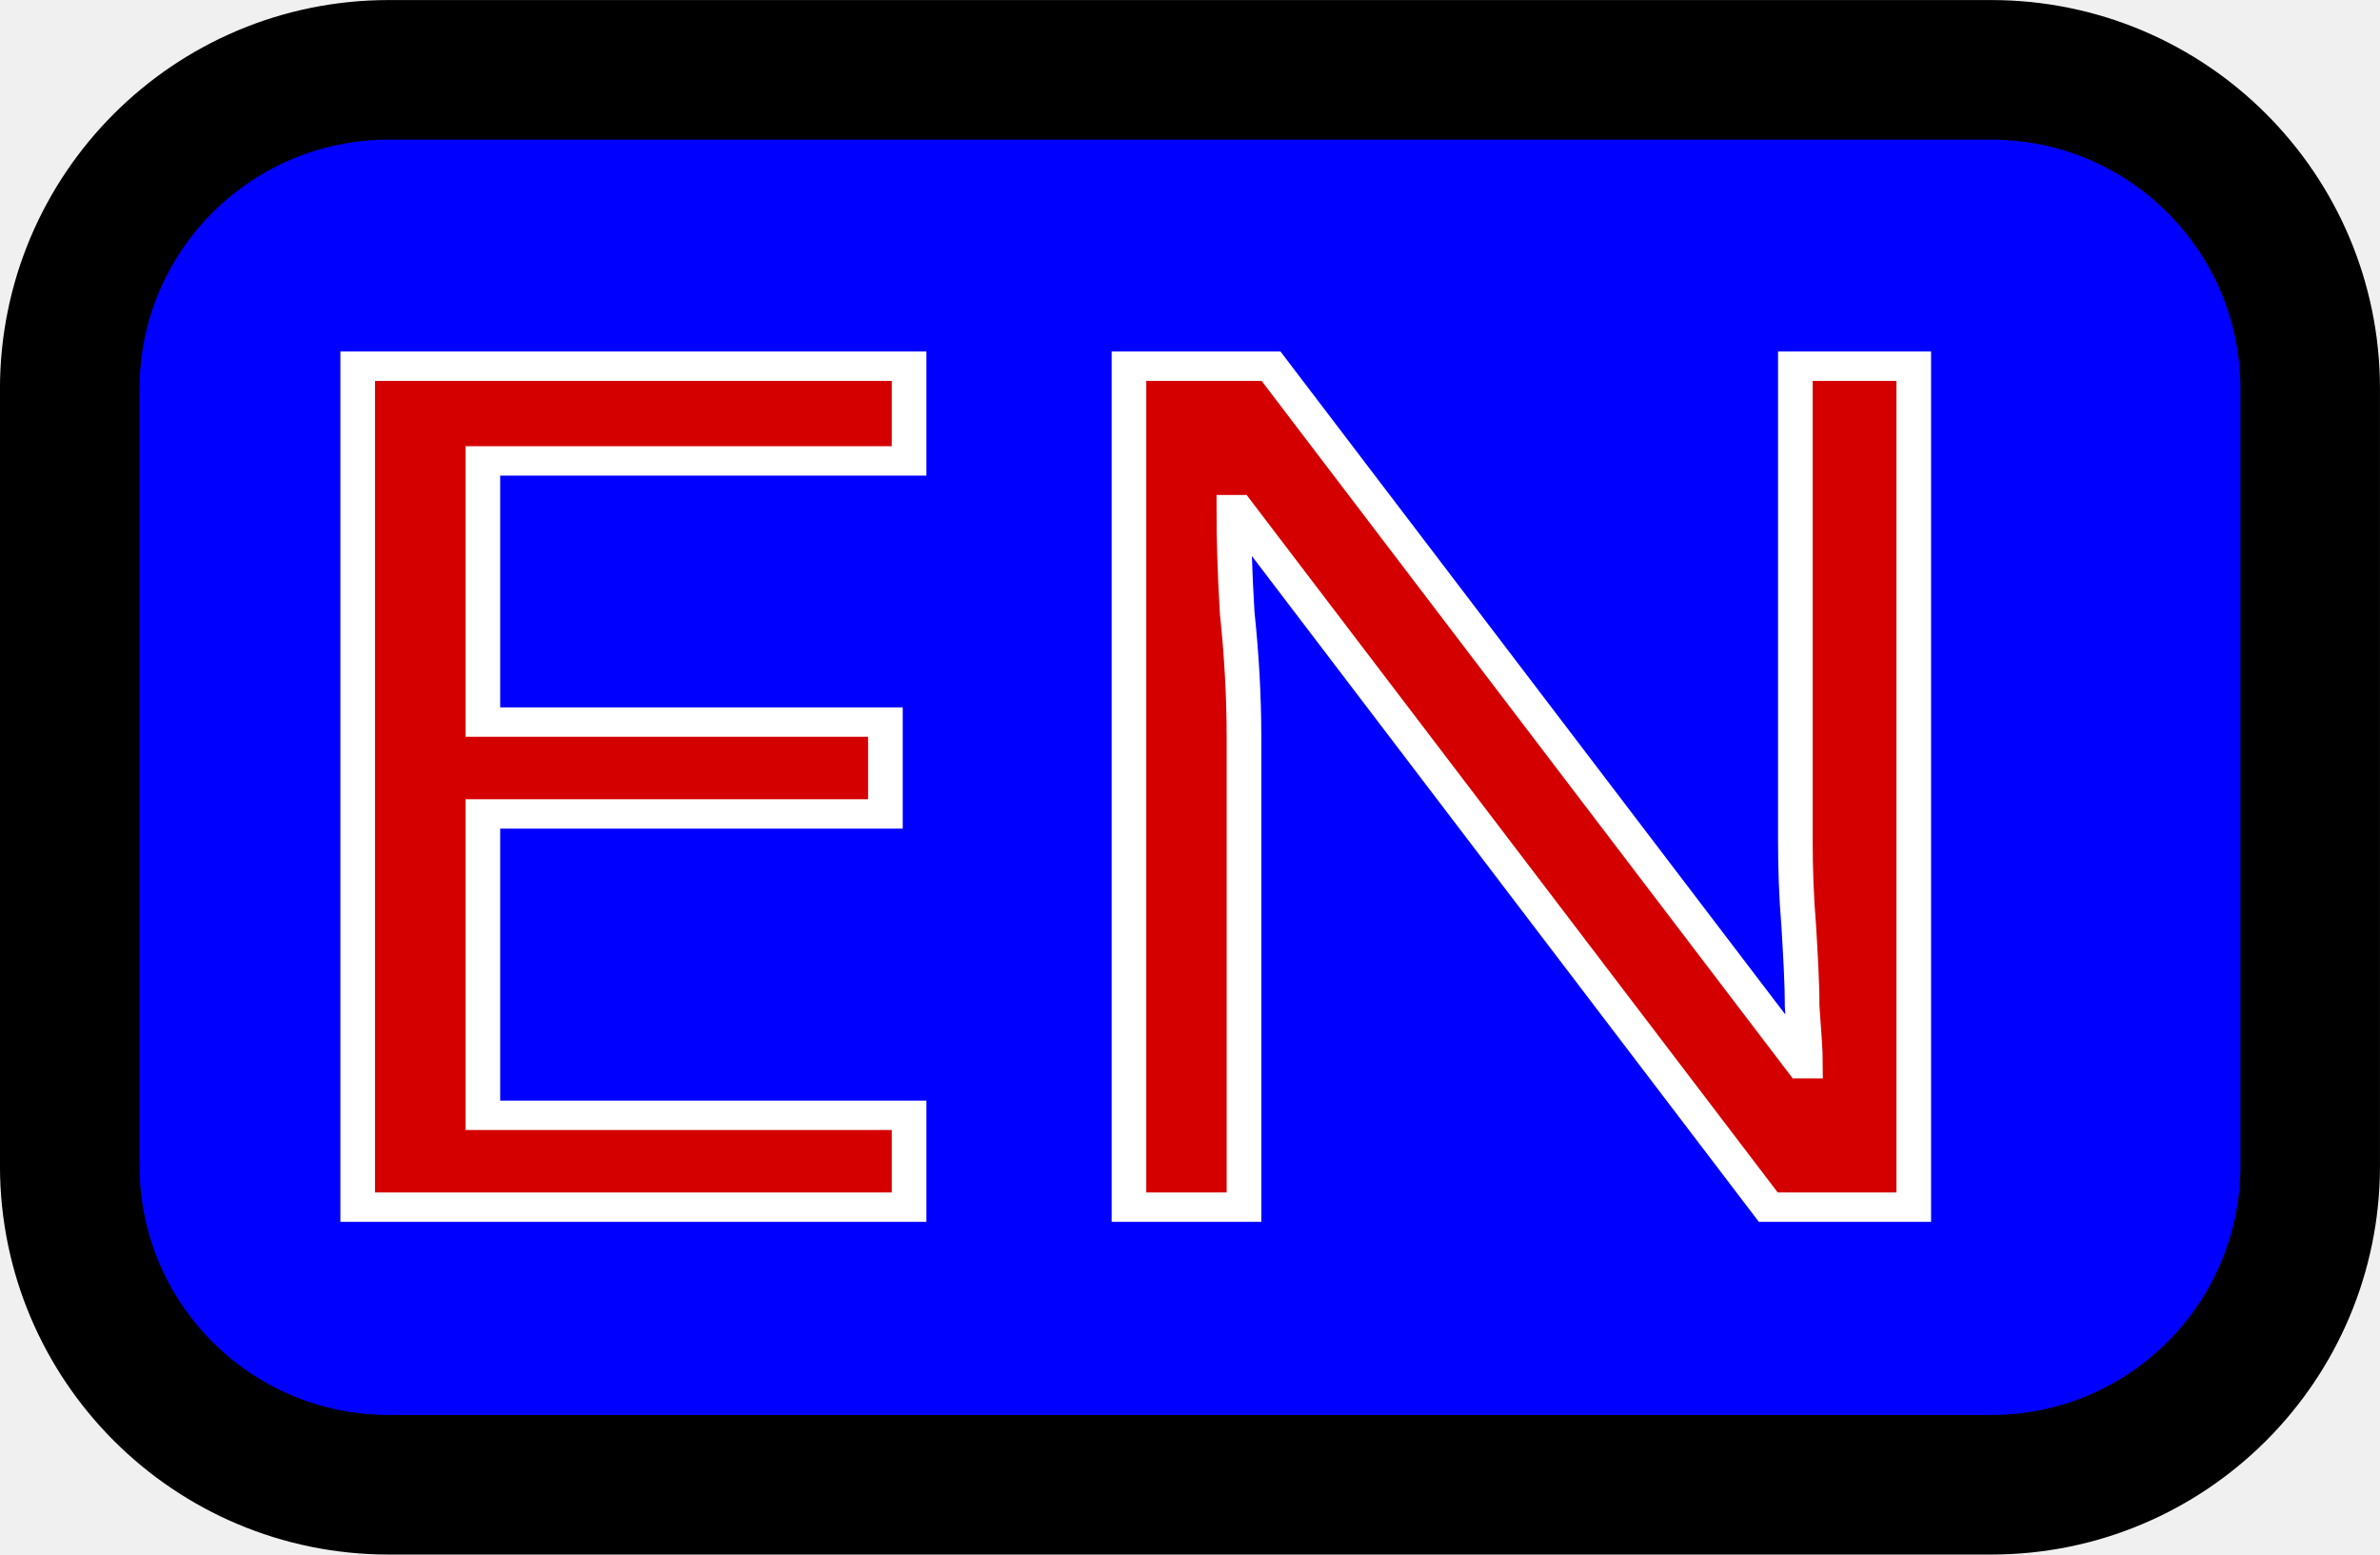
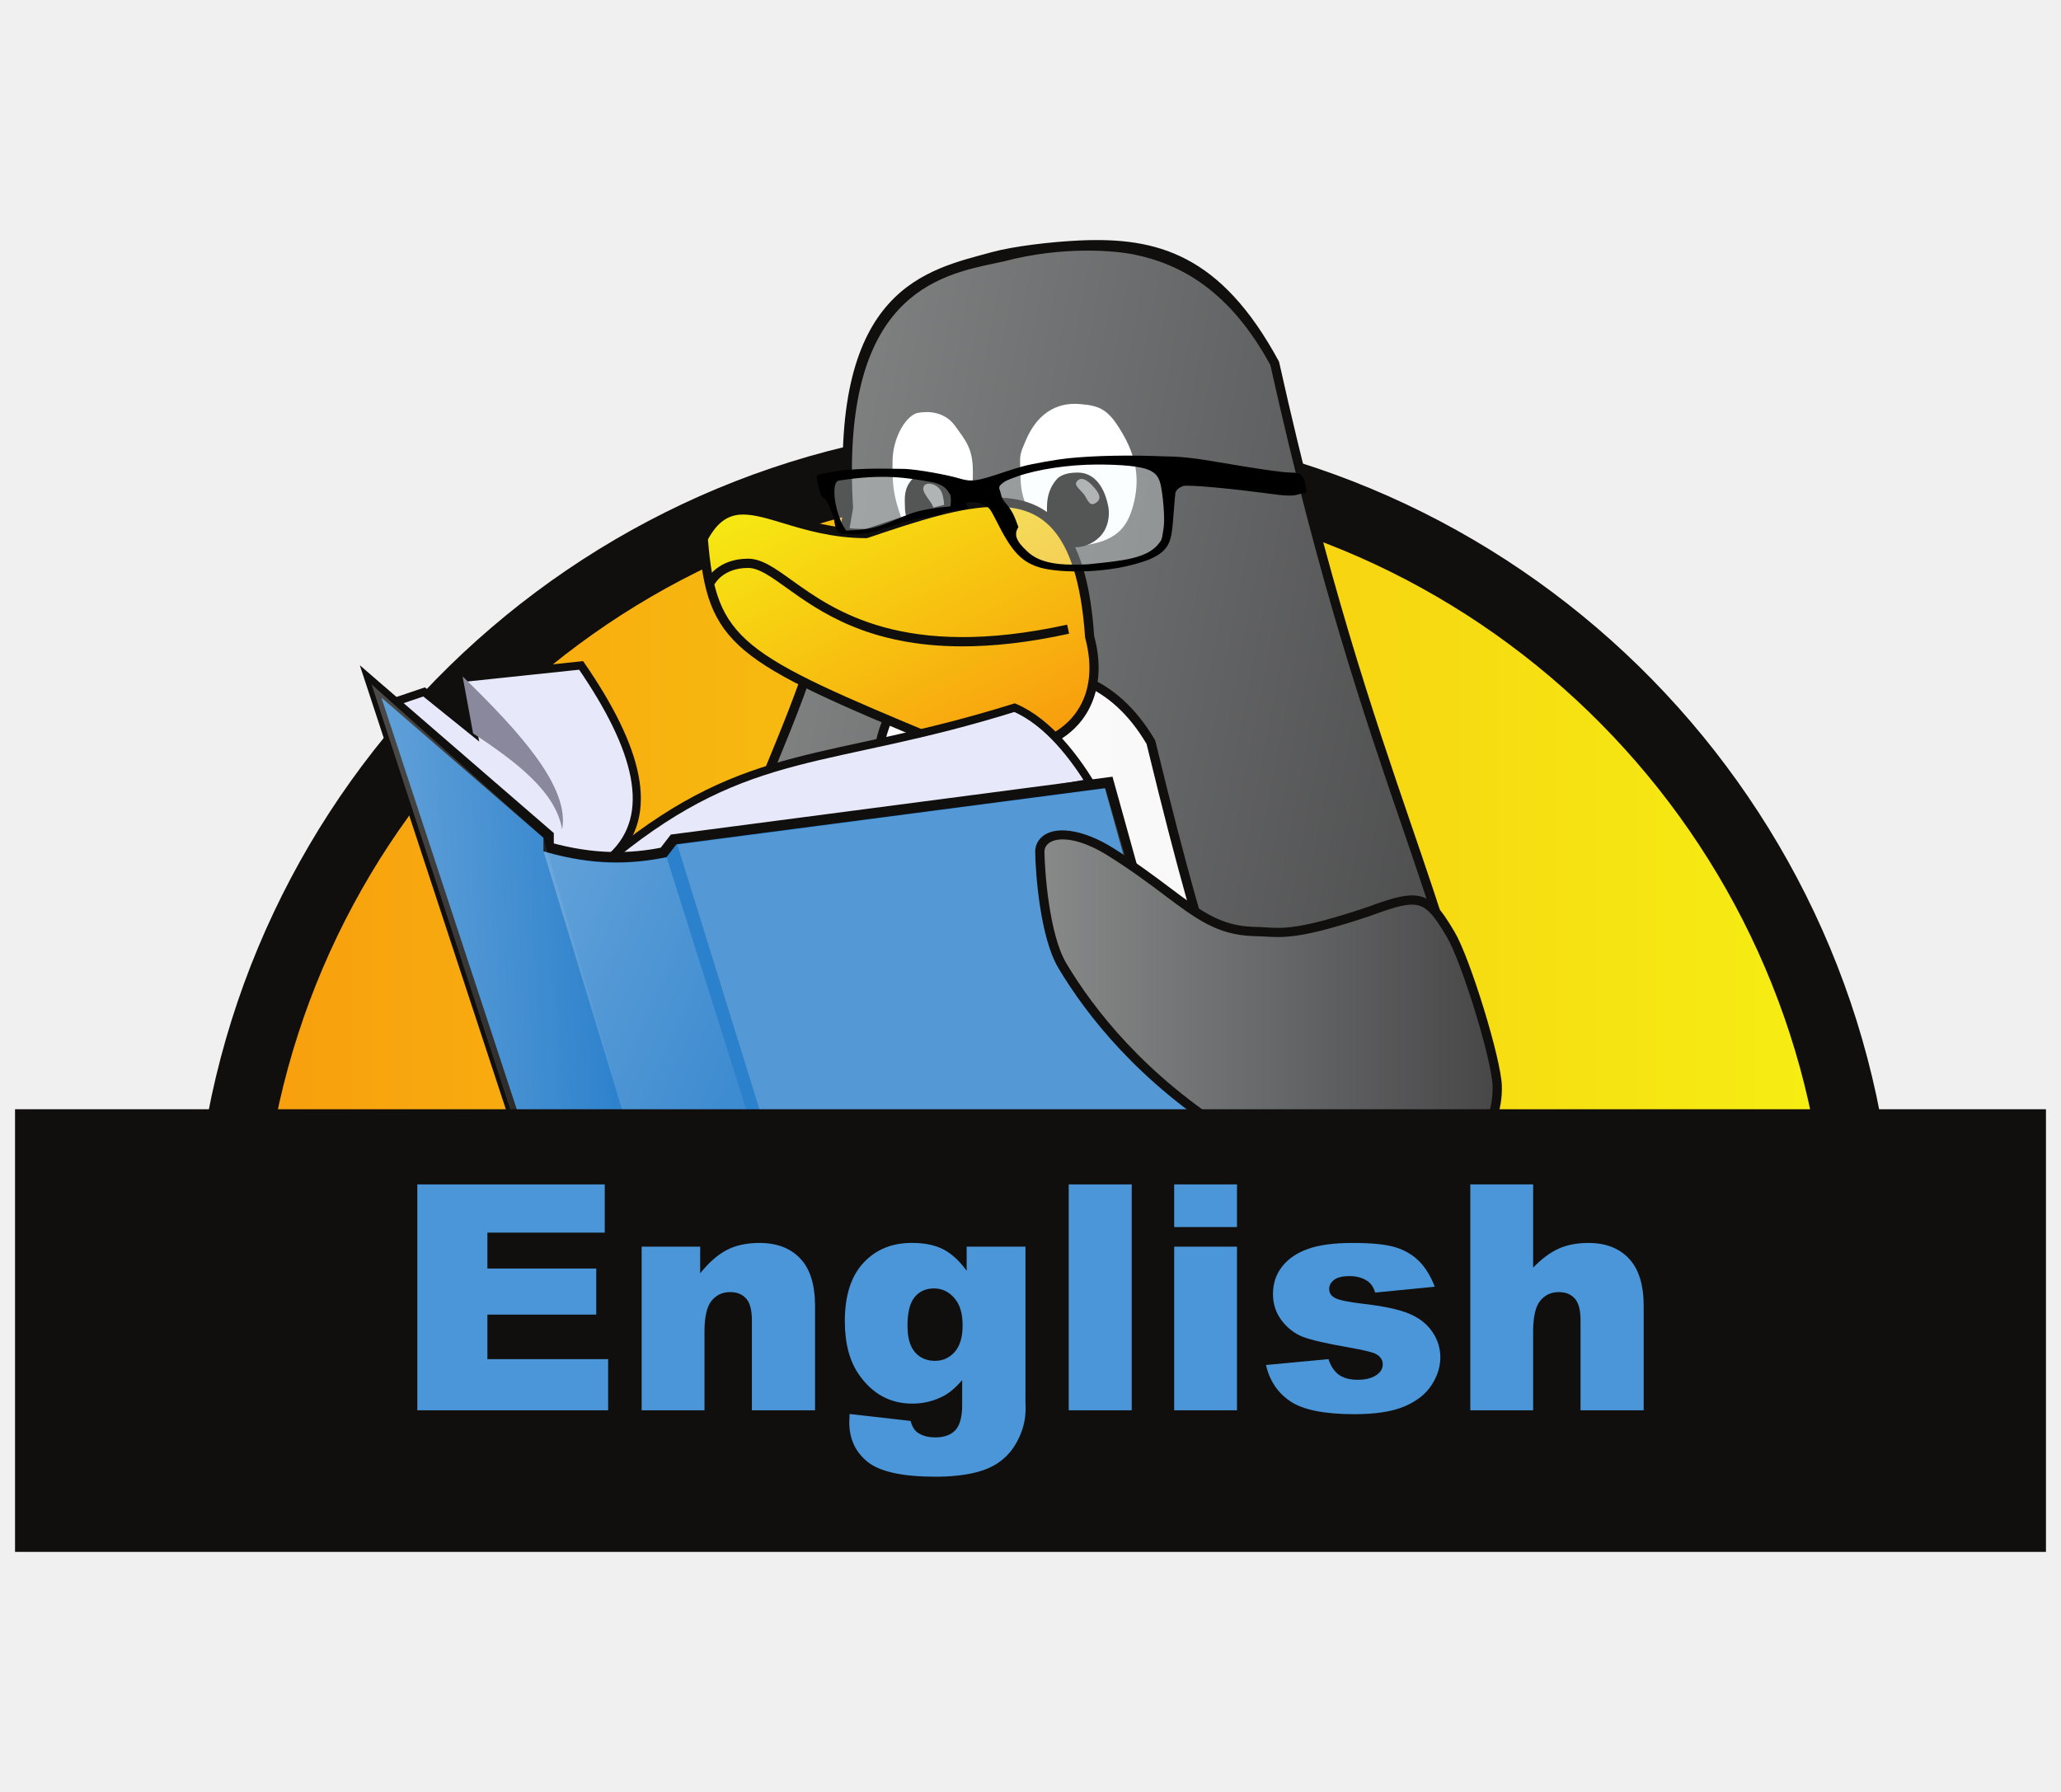
- <svg xmlns="http://www.w3.org/2000/svg" id="svg5131" version="1.1" viewBox="0 0 11.936 7.794" height="7.794mm" width="11.936mm">
-   <defs id="defs5125" />
-   <g transform="translate(-90.79397,-147.2041)" id="layer1">
-     <g id="g5111" transform="translate(54.44283,61.8624)">
-       <rect style="fill:#0000ff;stroke:#000000;stroke-width:0.7;stroke-linejoin:round;stroke-miterlimit:10;stroke-dasharray:none" id="rect3713" width="11.236" height="7.094" x="36.701" y="85.692" ry="1.599" />
-       <text xml:space="preserve" style="font-style:normal;font-weight:normal;font-size:6.408px;line-height:1.25;font-family:sans-serif;letter-spacing:0px;word-spacing:0px;fill:#d40000;fill-opacity:1;stroke:#ffffff;stroke-width:0.16" x="34.507" y="99.228" id="text4522" transform="scale(1.08574,0.9210306)">
-         <tspan id="tspan4520" x="34.507" y="99.228" style="fill:#d40000;stroke:#ffffff;stroke-width:0.16">EN</tspan>
-       </text>
+ <svg xmlns="http://www.w3.org/2000/svg" xmlns:xlink="http://www.w3.org/1999/xlink" width="92mm" height="80mm" viewBox="0 0 92 80" version="1.1" id="svg44953">
+   <defs id="defs44950">
+     <linearGradient xlink:href="#linearGradient24-3-1-0" id="linearGradient227690" gradientUnits="userSpaceOnUse" gradientTransform="matrix(73.4688,0,0,-73.4688,13.2535,48.40671)" x1="0" y1="0" x2="1" y2="0" spreadMethod="pad" />
+     <linearGradient x1="0" y1="0" x2="1" y2="0" id="linearGradient24-3-1-0" gradientUnits="userSpaceOnUse" gradientTransform="matrix(73.4688,0,0,-73.4688,13.2535,48.40671)" spreadMethod="pad">
+       <stop id="stop26-4-4-3" style="stop-color:#f89d0e;stop-opacity:1" offset="0" />
+       <stop id="stop28-8-4-1" style="stop-color:#f6f013;stop-opacity:1" offset="1" />
+     </linearGradient>
+     <clipPath id="clipPath36-3-7-4-9-2-9-3-8-0">
+       <path d="m 3.595,18.359 h 91.5 v 62.262 h -91.5 z" id="path38-5-6-8-5-0-4-0-3-6" />
+     </clipPath>
+     <linearGradient xlink:href="#linearGradient60-8-8" id="linearGradient227692" gradientUnits="userSpaceOnUse" gradientTransform="matrix(16.6596,0,0,19.16675,24.23569,44.17583)" x1="0" y1="0" x2="1" y2="0" spreadMethod="pad" />
+     <linearGradient x1="0" y1="0" x2="1" y2="0" id="linearGradient60-8-8" gradientUnits="userSpaceOnUse" gradientTransform="matrix(16.6596,0,0,19.16675,24.23569,44.17583)" spreadMethod="pad">
+       <stop id="stop62-8-4" style="stop-color:#888a8a;stop-opacity:1" offset="0" />
+       <stop id="stop64-6-7" style="stop-color:#474748;stop-opacity:1" offset="1" />
+     </linearGradient>
+     <clipPath id="clipPath72-7-7-7-7-1-80-2">
+       <path d="m 3.595,18.359 h 91.5 v 62.262 h -91.5 z" id="path74-3-6-7-7-2-5-97" />
+     </clipPath>
+     <linearGradient xlink:href="#linearGradient92-8-2" id="linearGradient227694" gradientUnits="userSpaceOnUse" gradientTransform="matrix(37.81126,-17.47935,11.22521,58.87786,32.85563,55.62946)" x1="0" y1="0" x2="1" y2="0" spreadMethod="pad" />
+     <linearGradient x1="0" y1="0" x2="1" y2="0" id="linearGradient92-8-2" gradientUnits="userSpaceOnUse" gradientTransform="matrix(37.81126,-17.47935,11.22521,58.87786,32.85563,55.62946)" spreadMethod="pad">
+       <stop id="stop94-6-1" style="stop-color:#888a8a;stop-opacity:1" offset="0" />
+       <stop id="stop96-3-2" style="stop-color:#474748;stop-opacity:1" offset="1" />
+     </linearGradient>
+     <linearGradient xlink:href="#linearGradient124-5-0" id="linearGradient227696" gradientUnits="userSpaceOnUse" gradientTransform="matrix(25.32498,0,0,36.36174,37.73969,40.32973)" x1="0" y1="0" x2="1" y2="0" spreadMethod="pad" />
+     <linearGradient x1="0" y1="0" x2="1" y2="0" id="linearGradient124-5-0" gradientUnits="userSpaceOnUse" gradientTransform="matrix(25.32498,0,0,36.36174,37.73969,40.32973)" spreadMethod="pad">
+       <stop id="stop126-5-9" style="stop-color:#ffffff;stop-opacity:1" offset="0" />
+       <stop id="stop128-2-7" style="stop-color:#f6f6f6;stop-opacity:1" offset="1" />
+     </linearGradient>
+     <clipPath id="clipPath136-4-1-0-7-8-2-1">
+       <path d="m 3.595,18.359 h 91.5 v 62.262 h -91.5 z" id="path138-0-1-1-4-1-1-1" />
+     </clipPath>
+     <linearGradient xlink:href="#linearGradient306-2-8" id="linearGradient227698" gradientUnits="userSpaceOnUse" gradientTransform="matrix(13.93282,-11.55696,17.8998,8.995688,37.55952,67.37862)" x1="0" y1="0" x2="1" y2="0" spreadMethod="pad" />
+     <linearGradient x1="0" y1="0" x2="1" y2="0" id="linearGradient306-2-8" gradientUnits="userSpaceOnUse" gradientTransform="matrix(13.93282,-11.55696,17.8998,8.995688,37.55952,67.37862)" spreadMethod="pad">
+       <stop id="stop308-7-2" style="stop-color:#f6f013;stop-opacity:1" offset="0" />
+       <stop id="stop310-4-9" style="stop-color:#f89d0e;stop-opacity:1" offset="1" />
+     </linearGradient>
+     <clipPath id="clipPath318-0-08-5-2-1-6-81">
+       <path d="m 3.595,18.359 h 91.5 v 62.262 h -91.5 z" id="path320-5-9-2-3-5-5-9" />
+     </clipPath>
+     <linearGradient xlink:href="#linearGradient109310" id="linearGradient227702" gradientUnits="userSpaceOnUse" x1="1.812" y1="2.836" x2="1.957" y2="19.511" />
+     <linearGradient id="linearGradient109310">
+       <stop style="stop-color:#f89d0e;stop-opacity:1" offset="0" id="stop109306" />
+       <stop style="stop-color:#f6e913;stop-opacity:1" offset="1" id="stop109308" />
+     </linearGradient>
+     <linearGradient xlink:href="#linearGradient200733" id="linearGradient200737-9" x1="691.805" y1="155.905" x2="942.273" y2="264.303" gradientUnits="userSpaceOnUse" />
+     <linearGradient id="linearGradient200733">
+       <stop style="stop-color:#ffffff;stop-opacity:1;" offset="0" id="stop200729" />
+       <stop style="stop-color:#ffffff;stop-opacity:0.073" offset="1" id="stop200731" />
+     </linearGradient>
+     <linearGradient xlink:href="#linearGradient201237" id="linearGradient201239-8" x1="719.437" y1="268.284" x2="892.301" y2="260.917" gradientUnits="userSpaceOnUse" />
+     <linearGradient id="linearGradient201237">
+       <stop style="stop-color:#ffffff;stop-opacity:1;" offset="0" id="stop201233" />
+       <stop style="stop-color:#ffffff;stop-opacity:0;" offset="1" id="stop201235" />
+     </linearGradient>
+     <linearGradient xlink:href="#linearGradient766-3-1" id="linearGradient227704" gradientUnits="userSpaceOnUse" gradientTransform="matrix(20.17803,0,0,17.1904,50.11689,43.12354)" x1="0" y1="0" x2="1" y2="0" spreadMethod="pad" />
+     <linearGradient x1="0" y1="0" x2="1" y2="0" id="linearGradient766-3-1" gradientUnits="userSpaceOnUse" gradientTransform="matrix(20.17803,0,0,17.1904,50.11689,43.12354)" spreadMethod="pad">
+       <stop id="stop768-9-7" style="stop-color:#888a8a;stop-opacity:1" offset="0" />
+       <stop id="stop770-0-7" style="stop-color:#474748;stop-opacity:1" offset="1" />
+     </linearGradient>
+     <clipPath id="clipPath778-8-4-3-7-0-09-9">
+       <path d="m 3.595,18.359 h 91.5 v 62.262 h -91.5 z" id="path780-1-1-4-5-0-2-7" />
+     </clipPath>
+     <linearGradient xlink:href="#linearGradient109310" id="linearGradient45439" gradientUnits="userSpaceOnUse" x1="1.812" y1="2.836" x2="1.957" y2="19.511" />
+     <clipPath id="clipPath72-7-1-4-9-3">
+       <path d="m 3.595,18.359 h 91.5 v 62.262 h -91.5 z" id="path74-3-2-09-9-1" />
+     </clipPath>
+     <clipPath id="clipPath136-4-7-5-0-2">
+       <path d="m 3.595,18.359 h 91.5 v 62.262 h -91.5 z" id="path138-0-2-19-2-1" />
+     </clipPath>
+     <linearGradient x1="0" y1="0" x2="1" y2="0" id="linearGradient156-6-6" gradientUnits="userSpaceOnUse" gradientTransform="matrix(22.01724,-14.36062,56.52969,15.95765,24.42136,34.8878)" spreadMethod="pad">
+       <stop id="stop158-5-1" style="stop-color:#f6f013;stop-opacity:1" offset="0" />
+       <stop id="stop160-3-2" style="stop-color:#f89d0e;stop-opacity:1" offset="1" />
+     </linearGradient>
+     <clipPath id="clipPath204-1-9-7-9-9">
+       <path d="M 48.086,70.853 C 42.683,70.624 40.27,70.27 40.383,67.33 v 0 c 0.216,-5.586 0.059,-4.408 1.705,-3.23 v 0 c 1.161,0.83 3.221,1.661 6.943,0.116 v 0 c 4.693,-1.374 7.614,-1.85 7.121,2.611 v 0 c -0.19,3.539 -2.193,4.135 -5.039,4.135 v 0 c -0.93,0 -1.951,-0.064 -3.027,-0.109" id="path206-9-41-0-7-2" />
+     </clipPath>
+     <mask id="mask224-2-92-1-0-6">
+       <g id="g226-6-8-0-8-7">
+         <g id="g228-2-93-15-7-1">
+           <g id="g230-3-2-1-7-2">
+             <g id="g232-9-3-21-2-1">
+               <path d="M -32768,32767 H 32767 V -32768 H -32768 Z" id="path234-3-69-0-8-2" style="fill:url(#linearGradient216);stroke:none" />
+             </g>
+           </g>
+         </g>
+       </g>
+     </mask>
+     <linearGradient x1="0" y1="0" x2="1" y2="0" id="linearGradient216" gradientUnits="userSpaceOnUse" gradientTransform="matrix(-6.813539,7.621141,-11.80387,-4.399145,50.94217,63.1013)" spreadMethod="pad">
+       <stop id="stop218" style="stop-color:#ffffff;stop-opacity:0.384" offset="0" />
+       <stop id="stop220" style="stop-color:#ffffff;stop-opacity:0.75" offset="1" />
+       <stop id="stop222" style="stop-color:#ffffff;stop-opacity:0.75" offset="1" />
+     </linearGradient>
+     <linearGradient x1="0" y1="0" x2="1" y2="0" id="linearGradient240-0-5" gradientUnits="userSpaceOnUse" gradientTransform="matrix(-6.813539,7.621141,-11.80387,-4.399145,50.94217,63.1013)" spreadMethod="pad">
+       <stop id="stop242-1-6" style="stop-color:#ffffff;stop-opacity:1" offset="0" />
+       <stop id="stop244-0-6" style="stop-color:#f3fbfc;stop-opacity:1" offset="1" />
+       <stop id="stop246-6-9" style="stop-color:#f3fbfc;stop-opacity:1" offset="1" />
+     </linearGradient>
+     <clipPath id="clipPath254-6-2-5-5-73">
+       <path d="m 3.595,18.359 h 91.5 v 62.262 h -91.5 z" id="path256-0-8-1-6-7" />
+     </clipPath>
+     <clipPath id="clipPath286-7-2-6-5-1">
+       <path d="m 3.595,18.359 h 91.5 v 62.262 h -91.5 z" id="path288-8-8-012-6-9" />
+     </clipPath>
+     <linearGradient x1="0" y1="0" x2="1" y2="0" id="linearGradient274-3-5" gradientUnits="userSpaceOnUse" gradientTransform="matrix(-2.990823,0.1628274,-0.7951728,-0.6124302,42.2993,69.10413)" spreadMethod="pad">
+       <stop id="stop276-2-0" style="stop-color:#262525;stop-opacity:1" offset="0" />
+       <stop id="stop278-6-1" style="stop-color:#cbcbc8;stop-opacity:1" offset="1" />
+     </linearGradient>
+     <clipPath id="clipPath318-0-0-86-9-0">
+       <path d="m 3.595,18.359 h 91.5 v 62.262 h -91.5 z" id="path320-5-06-2-6-3" />
+     </clipPath>
+     <clipPath id="clipPath778-8-3-6-4-5">
+       <path d="m 3.595,18.359 h 91.5 v 62.262 h -91.5 z" id="path780-1-00-95-7-1" />
+     </clipPath>
+   </defs>
+   <g id="layer1" style="display:inline">
+     <g id="g12-1-73-1-3-5-5-22-2" transform="matrix(0.9937313,0,0,-0.9937313,-3.070998,87.51849)" style="display:inline">
+       <g id="g14-0-65-5-1-6-5-1-4">
+         <g id="g20-9-4-8-7-8-0-3-65">
+           <g id="g22-4-0-6-3-9-9-7-2">
+             <path d="m 13.253,30.799 c 0,-0.509 0.018,-1.014 0.039,-1.518 v 0 h 73.392 c 0.02,0.504 0.038,1.009 0.038,1.518 v 0 c 0,20.288 -16.446,36.734 -36.734,36.734 v 0 C 29.7,67.533 13.253,51.087 13.253,30.799" id="path30-5-3-2-8-6-5-2-7" style="fill:url(#linearGradient227690);stroke:none" />
+           </g>
+         </g>
+       </g>
+     </g>
+     <g id="g32-0-4-2-1-6-1-6-19" transform="matrix(0.9937313,0,0,-0.9937313,-3.070998,87.51849)" style="display:inline">
+       <g clip-path="url(#clipPath36-3-7-4-9-2-9-3-8-0)" id="g34-1-9-9-5-9-4-8-3">
+         <g transform="translate(13.5839,29.5844)" id="g40-4-1-1-3-7-3-2-8">
+           <path d="m 0,0 h 72.808 c 0.015,0.403 0.026,0.808 0.026,1.214 0,20.088 -16.342,36.431 -36.43,36.431 C 16.316,37.645 -0.027,21.302 -0.027,1.214 -0.027,0.808 -0.015,0.403 0,0 M 73.391,-0.607 H -0.583 l -0.012,0.291 c -0.021,0.508 -0.039,1.017 -0.039,1.53 0,20.423 16.615,37.038 37.038,37.038 20.423,0 37.038,-16.615 37.038,-37.038 0,-0.513 -0.018,-1.022 -0.038,-1.53 z" id="path42-5-8-5-8-6-0-4-5" style="fill:#100f0d;fill-opacity:1;fill-rule:nonzero;stroke:none" />
+         </g>
+         <g transform="translate(15.0757,35.3523)" id="g44-6-31-8-5-9-9-2-0">
+           <path d="M 0,0 C 2.242,17.274 17.038,30.663 34.912,30.663 52.787,30.663 67.583,17.274 69.824,0 h 3.06 C 70.624,18.952 54.463,33.699 34.912,33.699 15.362,33.699 -0.8,18.952 -3.06,0 Z" id="path46-6-65-0-7-8-2-26-04" style="fill:#100f0d;fill-opacity:1;fill-rule:nonzero;stroke:none" />
+         </g>
+       </g>
+     </g>
+     <g id="g149765-7-0-9-7-7-9" transform="matrix(0.8942925,0,0,0.8942925,-262.3762,-9.144419)" style="display:inline">
+       <g id="g48-6-8-1-3-4-39" transform="matrix(1.131566,0,0,-1.131566,288.5812,109.6613)">
+         <g id="g50-0-9-8-5-9-7">
+           <g id="g56-8-0-4-2-8-1">
+             <g id="g58-6-0-9-1-2-35">
+               <path d="m 24.236,51.456 c 0.01,-0.981 0.54,-4.377 1.12,-5.695 v 0 c 0.894,-2.031 3.698,-4.705 6.746,-7.264 v 0 c 3.166,-2.66 3.919,-2.965 5.819,-2.358 v 0 c 1.809,0.578 3.025,2.464 2.972,4.608 v 0 c -0.029,1.204 -1.044,5.657 -1.55,6.806 v 0 c -0.783,1.776 -0.631,3.129 -2.337,2.278 v 0 c -2.899,0.055 -6.744,0.278 -9.364,2.006 v 0 c -0.546,0.462 -1.153,0.639 -1.702,0.639 v 0 c -0.94,0 -1.709,-0.519 -1.704,-1.02" id="path66-8-0-6-4-0-9" style="fill:url(#linearGradient227692);stroke:none" />
+             </g>
+           </g>
+         </g>
+       </g>
+       <g id="g68-9-3-2-6-43-2" transform="matrix(1.131566,0,0,-1.131566,288.5812,109.6613)">
+         <g clip-path="url(#clipPath72-7-7-7-7-1-80-2)" id="g70-3-9-0-8-8-5">
+           <g transform="translate(25.9398,52.2729)" id="g76-4-8-5-3-8-4">
+             <path d="m 0,0 c -0.523,0 -1.043,-0.185 -1.324,-0.469 -0.115,-0.116 -0.177,-0.239 -0.176,-0.346 0.01,-0.995 0.55,-4.359 1.103,-5.614 0.74,-1.68 2.929,-4.033 6.69,-7.191 2.261,-1.9 3.253,-2.573 4.313,-2.573 0.363,0 0.755,0.075 1.312,0.254 1.719,0.548 2.883,2.361 2.832,4.408 -0.029,1.19 -1.033,5.593 -1.534,6.729 -0.186,0.423 -0.32,0.82 -0.437,1.169 -0.416,1.235 -0.604,1.519 -1.622,1.008 l -0.045,-0.021 h -0.05 C 7.813,-2.584 4.147,-2.292 1.589,-0.605 0.994,-0.103 0.398,0 0,0 m 10.606,-16.601 v 0 c -1.186,0 -2.23,0.7 -4.575,2.668 -3.863,3.245 -6.024,5.577 -6.802,7.34 -0.581,1.321 -1.126,4.725 -1.137,5.774 -0.002,0.219 0.099,0.44 0.294,0.636 0.36,0.365 0.978,0.59 1.614,0.59 0.466,0 1.163,-0.119 1.833,-0.687 2.439,-1.607 6.009,-1.895 9.188,-1.958 0.36,0.175 0.656,0.26 0.903,0.26 0.727,0 0.954,-0.672 1.241,-1.525 0.114,-0.342 0.245,-0.728 0.424,-1.135 0.512,-1.161 1.538,-5.665 1.568,-6.883 0.055,-2.227 -1.225,-4.204 -3.115,-4.807 -0.6,-0.192 -1.029,-0.273 -1.436,-0.273" id="path78-0-6-7-9-4-6" style="fill:#100f0d;fill-opacity:1;fill-rule:nonzero;stroke:none" />
+           </g>
+         </g>
+       </g>
+       <g id="g80-8-9-0-0-8-8" transform="matrix(1.131566,0,0,-1.131566,288.5812,109.6613)">
+         <g id="g82-1-4-3-0-3-8">
+           <g id="g88-3-1-2-1-8-7">
+             <g id="g90-5-4-6-3-4-6">
+               <path d="M 49.497,76.704 C 47.741,75.639 40.947,77.334 41.677,65.454 v 0 C 39.422,51.72 33.837,52.083 35.133,31.658 v 0 c 0.573,-6.411 3.628,-6.624 8.619,-9.397 L 44.938,21.602 c 1.791,-0.995 3.342,2.331 4.568,1.105 L 50.56,21.653 56.946,22.312 C 59.347,22.664 61.696,19.593 63.94,21.398 v 0 c 5.193,4.176 8.272,9.417 5.979,18.011 v 0 C 67.372,50.229 64.27,54.84 60.478,71.842 v 0 c -2.395,4.424 -5.543,5.22 -8.611,5.22 v 0 c -0.69,0 -0.945,-0.219 -1.616,-0.268" id="path98-4-6-8-8-6-92" style="fill:url(#linearGradient227694);stroke:none" />
+             </g>
+           </g>
+         </g>
+       </g>
+       <path d="m 343.184,23.341 c -2.971,0.618 -7.866,1.609 -7.212,12.24 -0.956,5.854 -2.417,9.408 -3.83,12.846 -2.311,5.619 -4.492,10.926 -3.575,25.397 0.663,7.423 4.844,7.629 10.914,8.932 0.799,0.085 1.597,0.174 2.371,0.263 3.024,0.342 5.634,0.638 8.058,0.638 4.484,0 7.738,4.14 10.879,1.613 6.867,-5.525 8.93,-11.738 6.689,-20.143 -1.239,-5.263 -2.617,-9.294 -4.076,-13.562 -1.949,-5.7 -4.159,-12.161 -6.603,-23.116 -1.998,-3.673 -4.438,-5.046 -6.833,-5.524 -0.913,-0.182 -3.504,-0.437 -6.488,0.354 m 6.432,60.837 c -2.45,0 -5.073,-0.298 -8.11,-0.64 -0.773,-0.088 -1.569,-0.179 -2.392,-0.267 -6.297,-1.351 -10.619,-1.713 -11.3,-9.35 -0.926,-14.582 1.276,-19.938 3.607,-25.608 1.404,-3.413 2.855,-6.942 3.799,-12.692 -0.68,-10.98 4.15,-11.863 7.395,-12.749 1.063,-0.291 2.949,-0.515 4.366,-0.58 3.872,-0.176 7.053,0.685 9.945,6.028 l 0.021,0.06 c 2.443,10.949 4.65,17.403 6.596,23.098 1.463,4.28 2.845,8.322 4.087,13.599 2.294,8.599 0.182,14.959 -6.847,20.614 -3.229,2.598 -6.57,-1.512 -11.167,-1.512" id="path110-9-7-6-6-6-5" style="fill:#100f0d;fill-opacity:1;fill-rule:nonzero;stroke:none;stroke-width:1.132" />
+       <g id="g112-7-3-8-3-8-56" transform="matrix(1.131566,0,0,-1.131566,288.5812,109.6613)">
+         <g id="g114-6-12-6-5-8-4">
+           <g id="g120-5-0-3-5-0-4">
+             <g id="g122-6-0-0-7-5-2">
+               <path d="m 47.874,58.292 c -1.176,-0.655 -5.437,0.987 -4.948,-6.332 v 0 C 41.415,43.499 37.164,42.959 38.032,30.375 v 0 c 0.384,-3.948 2.83,-7.079 6.571,-7.817 v 0 c 5.508,-0.545 11.509,-0.46 14.61,3.222 v 0 c 3.551,4.093 1.974,7.372 0.438,12.666 v 0 c -1.706,6.666 -2.093,6.211 -4.634,16.685 v 0 c -1.605,2.725 -3.713,3.216 -5.769,3.216 v 0 c -0.463,0 -0.923,-0.025 -1.374,-0.055" id="path130-7-2-4-8-3-0" style="fill:url(#linearGradient227696);stroke:none" />
+             </g>
+           </g>
+         </g>
+       </g>
+       <g id="g132-6-9-3-6-6-6" transform="matrix(1.131566,0,0,-1.131566,288.5812,109.6613)">
+         <g clip-path="url(#clipPath136-4-1-0-7-8-2-1)" id="g134-8-2-0-3-5-0">
+           <g transform="translate(47.9301,58.0922)" id="g140-4-0-2-8-7-9">
+             <path d="m 0,0 c -0.289,-0.144 -0.688,-0.179 -1.147,-0.219 -1.698,-0.149 -4.024,-0.354 -3.653,-5.9 -0.574,-3.244 -1.532,-5.317 -2.457,-7.321 -1.531,-3.315 -2.977,-6.445 -2.437,-14.263 0.388,-4.002 2.843,-6.929 6.406,-7.632 1.642,-0.161 3.085,-0.241 4.394,-0.241 4.819,0 8.097,1.11 10.02,3.394 3.096,3.569 2.22,6.455 0.895,10.825 -0.162,0.53 -0.329,1.08 -0.495,1.654 -0.713,2.785 -1.193,4.316 -1.7,5.937 -0.715,2.283 -1.453,4.643 -2.93,10.728 C 5.281,-0.316 3.17,0.051 1.317,0.051 0.858,0.051 0.396,0.025 0,0 m 1.106,-35.983 c -1.322,0 -2.779,0.08 -4.453,0.245 -3.766,0.742 -6.346,3.807 -6.753,8.002 -0.548,7.927 0.919,11.103 2.473,14.466 0.915,1.982 1.861,4.03 2.423,7.173 -0.4,5.895 2.368,6.138 4.021,6.284 0.436,0.038 0.812,0.071 1.027,0.191 l 0.086,0.025 c 0.412,0.028 0.9,0.055 1.387,0.055 1.859,0 4.214,-0.377 5.945,-3.315 l 0.023,-0.056 c 1.478,-6.093 2.216,-8.451 2.93,-10.732 0.509,-1.626 0.99,-3.162 1.704,-5.951 0.164,-0.566 0.331,-1.115 0.491,-1.643 1.316,-4.337 2.267,-7.471 -0.974,-11.207 -2.004,-2.379 -5.383,-3.537 -10.33,-3.537" id="path142-4-7-2-5-1-1" style="fill:#100f0d;fill-opacity:1;fill-rule:nonzero;stroke:none" />
+           </g>
+         </g>
+       </g>
+       <g id="g146-6-2-8-4-4-8" transform="matrix(1.131566,0,0,-1.131566,288.5812,109.6613)">
+         <g id="g152-2-3-5-2-2-2">
+           <g id="g154-9-9-9-7-59-8" />
+         </g>
+       </g>
+       <g transform="matrix(1.131566,0,0,-1.131566,336.4676,89.13239)" id="g172-9-2-7-1-1-10">
+         <path d="M 0.659,5.271 C -4.931,2.958 -19.276,5.414 -19.442,8.506 c -0.166,3.092 1.122,0.677 3.707,2.963 2.519,2.228 0.19,2.648 2.528,4.204 1.852,1.233 2.488,-0.434 4.506,0.937 1.938,1.316 0.22,1.807 2.554,2.903 2.43,1.14 12.33,-11.957 6.806,-14.242 z" id="path174-5-6-9-4-1-2" style="fill:none;stroke:#100f0d;stroke-width:0.407;stroke-linecap:butt;stroke-linejoin:miter;stroke-miterlimit:4;stroke-dasharray:none;stroke-opacity:1" />
+       </g>
+       <g transform="matrix(1.131566,0,0,-1.131566,341.0599,31.48418)" id="g176-7-7-0-2-5-7">
+         <path d="m 0,0 c -0.454,0.627 -1.181,0.66 -1.634,0.573 -0.26,-0.04 -0.607,-0.373 -0.834,-0.867 -0.153,-0.333 -0.274,-0.754 -0.287,-1.201 -0.027,-1.186 0.074,-1.646 0.347,-2.453 0.32,-0.947 1.107,-1.441 1.695,-1.208 0.607,0.241 0.627,0.22 1.027,1.101 0.326,0.674 0.486,1.02 0.473,2.047 C 0.786,-1.001 0.473,-0.654 0,0" id="path178-6-7-2-9-1-8" style="fill:#ffffff;fill-opacity:1;fill-rule:nonzero;stroke:none" />
+       </g>
+       <g transform="matrix(1.131566,0,0,-1.131566,349.4739,31.95966)" id="g180-9-9-1-2-3-4">
+         <path d="M 0,0 C -0.639,1.128 -1,1.307 -1.92,1.381 -3.334,1.5 -3.995,0.514 -4.301,-0.193 c -0.334,-0.766 -0.267,-0.66 -0.247,-1.627 0.02,-1.021 0.334,-1.44 0.68,-2.081 0.354,-0.62 1.794,-0.974 1.968,-0.967 1.514,0.161 2.047,0.747 2.32,1.767 C 0.667,-2.194 0.674,-1.187 0,0" id="path182-43-5-2-1-5-0" style="fill:#ffffff;fill-opacity:1;fill-rule:nonzero;stroke:none" />
+       </g>
+       <g transform="matrix(1.131566,0,0,-1.131566,339.6101,33.86265)" id="g184-5-1-4-9-1-3">
+         <path d="m 0,0 c 0.307,0 0.687,-0.206 0.867,-0.473 0.193,-0.274 0.334,-0.661 0.334,-1.094 0,-0.647 -0.067,-1.361 -0.454,-1.581 -0.12,-0.073 -0.38,-0.134 -0.534,-0.134 -0.346,0 -0.373,0.221 -0.7,0.554 -0.106,0.12 -0.439,0.707 -0.439,1.193 0,0.3 -0.074,0.735 0.193,1.121 C -0.553,-0.133 -0.32,0 0,0" id="path186-4-3-8-7-2-6" style="fill:#100f0d;fill-opacity:1;fill-rule:nonzero;stroke:none" />
+       </g>
+       <g transform="matrix(1.131566,0,0,-1.131566,340.388,34.79077)" id="g188-1-9-5-8-8-9">
+         <path d="m 0,0 c -0.174,0.373 -0.648,0.461 -0.767,0.281 -0.12,-0.187 0.034,-0.367 0.3,-0.754 C -0.194,-0.886 -0.294,-1.34 0.02,-1.24 0.139,-1.2 0.167,-0.38 0,0 Z" id="path190-1-3-2-0-5-7" style="fill:#959595;fill-opacity:1;fill-rule:nonzero;stroke:none" />
+       </g>
+       <g transform="matrix(1.131566,0,0,-1.131566,347.1872,33.81706)" id="g192-3-3-1-7-01-0">
+         <path d="M 0,0 C 0.761,0 1.201,-0.68 1.354,-1.547 1.414,-1.941 1.322,-2.394 1.08,-2.707 0.808,-3.068 0.321,-3.294 -0.073,-3.294 c -0.374,0 -0.794,-0.061 -1.014,0.246 -0.226,0.314 -0.273,1.008 -0.273,1.501 0,0.553 0.16,0.947 0.439,1.261 C -0.706,-0.053 -0.32,0 0,0" id="path194-9-8-4-1-8-9" style="fill:#100f0d;fill-opacity:1;fill-rule:nonzero;stroke:none" />
+       </g>
+       <g transform="matrix(1.131566,0,0,-1.131566,347.9577,34.51105)" id="g196-91-4-1-5-3-6">
+         <path d="M 0,0 C -0.268,0.3 -0.494,0.394 -0.634,0.3 -0.908,0.12 -0.687,-0.034 -0.441,-0.307 -0.281,-0.48 -0.2,-0.887 0.067,-0.753 0.407,-0.566 0.287,-0.32 0,0" id="path198-9-7-3-9-0-2" style="fill:#959595;fill-opacity:1;fill-rule:nonzero;stroke:none" />
+       </g>
+       <g id="g294-5-1-1-0-6-4" transform="matrix(1.131566,0,0,-1.131566,288.5812,109.6613)">
+         <g id="g296-5-5-7-4-4-04">
+           <g id="g302-6-8-5-7-37-4">
+             <g id="g304-2-8-7-3-8-2">
+               <path d="m 42.464,64.337 c -1.243,-0.003 -2.285,0.258 -3.176,0.52 v 0 c -1.848,0.542 -3.042,1.086 -4.018,-0.734 v 0 c 0.371,-4.65 1.434,-5.232 10.43,-8.969 v 0 c 4.692,-1.373 7.614,0.95 6.611,4.647 v 0 c -0.304,4.503 -1.786,5.917 -4.129,5.917 v 0 c -1.556,0 -3.494,-0.624 -5.718,-1.381" id="path312-6-4-1-3-5-0" style="fill:url(#linearGradient227698);stroke:none" />
+             </g>
+           </g>
+         </g>
+       </g>
+       <g id="g314-9-6-7-8-42-4" transform="matrix(1.131566,0,0,-1.131566,288.5812,109.6613)">
+         <g clip-path="url(#clipPath318-0-08-5-2-1-6-81)" id="g316-28-6-2-5-3-75">
+           <g transform="translate(35.4779,64.0786)" id="g322-4-3-7-4-6-0">
+             <path d="m 0,0 c 0.365,-4.465 1.391,-5.036 10.3,-8.736 0.865,-0.252 1.708,-0.384 2.485,-0.384 1.497,0 2.702,0.497 3.393,1.4 0.665,0.87 0.824,2.042 0.459,3.389 -0.348,5.086 -2.182,5.767 -3.932,5.767 -1.507,0 -3.372,-0.594 -5.654,-1.371 L 6.986,0.054 C 5.5,0.055 4.294,0.419 3.325,0.712 2.644,0.918 2.055,1.096 1.556,1.096 0.892,1.096 0.424,0.768 0,0 m 12.785,-9.527 c -0.815,0 -1.697,0.136 -2.62,0.407 -9.032,3.75 -10.197,4.411 -10.576,9.147 l -0.005,0.06 0.028,0.054 c 0.506,0.942 1.105,1.362 1.944,1.362 0.559,0 1.174,-0.187 1.887,-0.401 0.992,-0.3 2.117,-0.64 3.525,-0.641 2.27,0.778 4.168,1.382 5.737,1.382 2.71,0 4.046,-1.883 4.331,-6.107 0.388,-1.413 0.2,-2.743 -0.535,-3.704 -0.769,-1.006 -2.089,-1.559 -3.716,-1.559" id="path324-1-2-4-2-9-2" style="fill:#100f0d;fill-opacity:1;fill-rule:nonzero;stroke:none" />
+           </g>
+         </g>
+       </g>
+       <g transform="matrix(1.131566,0,0,-1.131566,355.8856,91.62195)" id="g354-8-7-1-3-3-34" style="opacity:1;fill:url(#linearGradient227702);fill-opacity:1">
+         <path d="M 1.186,5.666 C 6.845,4.214 16.864,7.928 16.407,10.939 c -0.457,3.01 -1.178,0.497 -4.036,2.344 -2.784,1.8 -0.7,2.531 -3.182,3.707 C 7.222,17.922 6.96,16.223 4.811,17.264 2.747,18.264 4.249,18.98 1.86,19.712 -0.626,20.473 -4.406,7.101 1.186,5.666 Z" id="path356-1-9-9-9-9-3" style="fill:url(#linearGradient45439);fill-opacity:1;stroke:#100f0d;stroke-width:0.407;stroke-linecap:butt;stroke-linejoin:miter;stroke-miterlimit:4;stroke-dasharray:none;stroke-opacity:1" />
+       </g>
+       <g transform="matrix(1.131566,0,0,-1.131566,341.4265,42.49285)" id="g358-6-2-0-1-7-36">
+         <path d="m 0,0 c -4.16,0 -6.325,1.555 -7.759,2.584 -0.682,0.49 -1.22,0.876 -1.692,0.876 -1.094,0 -1.464,-0.689 -1.479,-0.719 l -0.363,0.184 c 0.019,0.039 0.486,0.943 1.842,0.943 0.603,0 1.188,-0.421 1.93,-0.953 1.843,-1.324 4.928,-3.541 12.143,-1.958 L 4.709,0.559 C 2.902,0.163 1.346,0 0,0" id="path360-6-9-9-4-3-3" style="fill:#100f0d;fill-opacity:1;fill-rule:nonzero;stroke:none" />
+       </g>
+       <g id="g222971-3" transform="matrix(0.2668353,0,0,0.2668353,85.84179,-20.55568)">
+         <path style="fill:#e7e8fa;fill-opacity:1;stroke:#100f0d;stroke-width:1.521;stroke-linecap:butt;stroke-linejoin:miter;stroke-miterlimit:4;stroke-dasharray:none;stroke-opacity:1" d="m 850.266,247.135 6.881,-2.329 9.167,7.39 -1.964,-10.009 22.17,-2.339 c 10.644,15.464 14.089,27.992 5.8,35.734 -4.775,1.279 -8.512,-0.21 -12.254,-1.684 -3.377,-3.842 -20.347,-17.532 -29.799,-26.763 z" id="path214253-3" />
+         <path style="fill:#e7e8fa;fill-opacity:1;stroke:#100f0d;stroke-width:1.521;stroke-linecap:butt;stroke-linejoin:miter;stroke-miterlimit:4;stroke-dasharray:none;stroke-opacity:1" d="m 892.694,275.301 c 25.403,-20.592 39.967,-16.638 74.912,-27.552 6.389,2.745 11.248,9.455 14.142,14.081 l -89.616,15.616 z" id="path221329-1" />
+         <path style="fill:#2c81cc;fill-opacity:1;stroke:#100f0d;stroke-width:1.94;stroke-linecap:butt;stroke-linejoin:miter;stroke-miterlimit:4;stroke-dasharray:none;stroke-opacity:1" d="m 847.137,242.841 33.302,28.812 v 2.245 c 8.432,2.343 15.32,2.197 21.515,0.935 l 1.871,-2.432 81.384,-10.664 28.625,103.086 -78.437,8.185 -1.964,0.608 c -6.398,2.018 -19.234,-0.59 -24.181,-1.31 l -1.871,-4.864 -28.438,-27.876 z" id="path196587-7" />
+         <path id="rect193397-9" style="fill:#ffffff;fill-opacity:0.191;stroke-width:3;stroke-linejoin:round" d="m 904.52,273.386 80.062,-10.534 29.566,102.008 -78.723,8.155 z" />
+         <path id="rect200492-4" style="fill:url(#linearGradient200737-9);fill-opacity:1;stroke-width:3;stroke-linejoin:round" d="m 879.497,274.642 c 9.686,2.858 16.118,2.401 23.038,1.157 l 30.851,97.816 -4.436,1.018 c -8.588,-0.488 -14.483,-1.572 -19.788,-2.405 z" />
+         <path id="rect200494-3" style="fill:url(#linearGradient201239-8);fill-opacity:1;stroke-width:3;stroke-linejoin:round" d="m 847.325,243.402 32.114,28.67 28.017,95.414 -28.7,-27.733 z" />
+         <path style="fill:#89889c;fill-opacity:1;stroke:none;stroke-width:0.265px;stroke-linecap:butt;stroke-linejoin:miter;stroke-opacity:1" d="m 864.35,241.906 c 10.87,10.568 20.06,20.766 18.615,28.625 -1.136,-6.9 -8.366,-12.539 -16.651,-17.961 z" id="path216792-8" />
+       </g>
+       <g id="g754-9-9-9-5-8-5" transform="matrix(1.131566,0,0,-1.131566,288.5812,109.6613)">
+         <g id="g756-49-6-7-2-0-03">
+           <g id="g762-5-5-0-0-5-8">
+             <g id="g764-2-1-5-6-1-9">
+               <path d="m 50.117,50.284 c 0.013,-0.963 0.221,-3.712 0.99,-5.004 v 0 c 1.186,-1.994 3.496,-4.995 7.536,-7.507 v 0 c 4.196,-2.61 5.193,-2.909 7.71,-2.313 v 0 c 2.398,0.567 4.01,2.417 3.94,4.521 v 0 c -0.04,1.181 -1.384,5.551 -2.056,6.679 v 0 c -1.037,1.742 -1.363,1.831 -3.622,0.997 v 0 C 61.11,46.48 60.595,46.771 59.54,46.78 v 0 c -2.264,0.076 -3.156,1.539 -6.288,3.504 v 0 c -0.874,0.548 -1.594,0.762 -2.123,0.762 v 0 c -0.656,0 -1.018,-0.33 -1.012,-0.762" id="path772-3-9-6-4-8-8" style="fill:url(#linearGradient227704);stroke:none" />
+             </g>
+           </g>
+         </g>
+       </g>
+       <g clip-path="url(#clipPath778-8-4-3-7-0-09-9)" id="g776-1-6-2-6-3-6" transform="matrix(1.131566,0,0,-1.131566,288.5812,109.6613)">
+         <g transform="translate(51.1298,50.8432)" id="g782-4-1-6-5-2-4">
+           <path d="m 0,0 c -0.297,0 -0.538,-0.078 -0.676,-0.219 -0.09,-0.091 -0.135,-0.204 -0.133,-0.337 0.012,-0.873 0.214,-3.647 0.961,-4.903 1.203,-2.023 3.475,-4.956 7.469,-7.438 3.015,-1.875 4.342,-2.541 5.781,-2.541 h 0.001 c 0.493,0 1.023,0.075 1.773,0.252 2.295,0.543 3.85,2.318 3.783,4.317 -0.039,1.164 -1.365,5.469 -2.026,6.581 -0.62,1.04 -0.943,1.41 -1.525,1.41 -0.419,0 -0.997,-0.184 -1.852,-0.5 C 10.45,-4.421 9.687,-4.329 8.88,-4.285 8.727,-4.277 8.575,-4.269 8.41,-4.268 6.818,-4.214 5.891,-3.518 4.488,-2.463 3.807,-1.951 3.035,-1.371 2.014,-0.731 1.051,-0.127 0.387,0 0,0 m 13.403,-15.846 h -0.001 c -1.538,0 -2.908,0.682 -5.996,2.603 -4.063,2.526 -6.378,5.514 -7.604,7.575 -0.796,1.34 -1.005,4.141 -1.018,5.106 -0.004,0.243 0.083,0.46 0.25,0.629 0.553,0.562 1.829,0.405 3.196,-0.453 1.036,-0.649 1.815,-1.235 2.502,-1.752 1.39,-1.043 2.228,-1.673 3.686,-1.722 0.167,-0.001 0.326,-0.01 0.485,-0.019 0.739,-0.043 1.442,-0.146 4.517,0.886 0.915,0.338 1.505,0.522 1.988,0.522 0.855,0 1.279,-0.608 1.874,-1.608 0.681,-1.144 2.045,-5.576 2.085,-6.776 0.073,-2.196 -1.612,-4.139 -4.097,-4.727 -0.783,-0.185 -1.341,-0.264 -1.867,-0.264" id="path784-6-0-7-3-6-1" style="fill:#100f0d;fill-opacity:1;fill-rule:nonzero;stroke:none" />
+         </g>
+         <g transform="translate(66.8231,11.64565)" id="g810-4-1-0-8-8-8" />
+       </g>
+     </g>
+     <path d="M 91.329,69.283 H 0.671 V 49.522 H 91.329 Z" id="path786-7-8-3-7-0-7-13-3" style="display:inline;fill:#100f0d;fill-opacity:1;fill-rule:nonzero;stroke:none;stroke-width:0.994" />
+     <g id="g223613-3" transform="matrix(2.015878,0,0,2.015878,-1124.351,-399.0977)">
+       <path d="m 578.612,208.637 c 0.289,0.078 0.339,0.245 0.339,0.245 l -0.108,0.292 c -0.315,0.142 -0.69,0.229 -1.108,0.352 -0.225,0.066 -0.433,0.185 -0.716,0.232 -0.278,0.046 -0.328,0.033 -0.437,0.036 -0.063,0.002 -0.211,-0.009 -0.242,-0.107 l -0.279,-0.931 c -0.099,-0.331 0.155,-0.272 0.474,-0.285 l 0.583,-0.024 c 0.09,-0.004 0.637,0.09 1.056,0.107" id="path248-3-5-4-3-38-40-3" style="display:inline;fill:#f3fbfc;fill-opacity:0.302;stroke:none;stroke-width:0.378" />
+       <path d="m 580.158,208.445 c -0.372,0.107 -0.406,0.177 -0.406,0.177 l 0.248,1.025 c 0.515,1.536 3.381,0.912 3.592,0.211 l 0.157,-1.339 c 0.055,-0.468 -0.2,-0.371 -0.611,-0.389 l -0.752,-0.033 c -0.117,-0.005 -0.822,0.123 -1.362,0.146" id="path248-3-5-4-3-38-20" style="display:inline;fill:#f3fbfc;fill-opacity:0.302;stroke:none;stroke-width:0.502" />
+       <path style="display:inline;fill:#000000;stroke-width:0.014" d="m 580.721,210.529 c -0.371,-0.126 -0.585,-0.364 -0.905,-1.007 -0.055,-0.111 -0.119,-0.227 -0.143,-0.258 -0.065,-0.087 -0.207,-0.154 -0.348,-0.166 -0.115,-0.009 -0.177,0.004 -0.209,0.044 -0.025,0.031 -0.025,0.032 4.3e-4,0.014 0.025,-0.018 0.029,-0.014 0.059,0.041 0.056,0.104 -0.596,0.065 -0.606,0.181 -1.257,0.175 -1.267,0.478 -2.132,0.426 -0.212,-0.013 -0.193,-0.207 -0.234,-0.387 -0.113,-0.292 -0.153,-0.367 -0.22,-0.414 -0.057,-0.04 -0.068,-0.068 -0.118,-0.284 -0.038,-0.166 -0.041,-0.189 -0.024,-0.21 0.015,-0.017 0.062,-0.03 0.188,-0.051 0.574,-0.129 1.269,-0.102 1.761,-0.096 0.288,0.014 0.917,0.126 1.216,0.215 0.255,0.076 0.378,0.058 0.98,-0.146 0.137,-0.046 0.326,-0.105 0.42,-0.129 0.215,-0.057 0.737,-0.149 0.987,-0.175 0.592,-0.061 1.372,-0.076 2.156,-0.042 0.244,8.9e-4 0.419,0.017 0.699,0.052 0.285,0.036 1.767,0.309 2.094,0.306 0.178,0.007 0.296,0.011 0.336,0.434 -0.022,0.032 -0.105,0.024 -0.124,0.031 -0.172,0.069 -0.334,0.052 -0.807,-0.012 -0.533,-0.073 -1.701,-0.196 -1.807,-0.154 -0.091,0.037 -0.144,0.084 -0.165,0.147 -0.004,0.012 -0.021,0.197 -0.036,0.41 -0.034,0.454 -0.051,0.568 -0.108,0.7 -0.1,0.233 -0.361,0.354 -0.61,0.429 -0.869,0.281 -1.955,0.23 -2.3,0.1 z m 2.698,-0.531 c 0.069,-0.066 0.069,-0.183 0.092,-0.308 0.031,-0.167 0.008,-0.584 -0.049,-0.91 -0.04,-0.226 -0.106,-0.321 -0.275,-0.395 -0.184,-0.08 -0.582,-0.121 -1.158,-0.12 -0.613,0.002 -1.305,0.105 -1.742,0.259 -0.214,0.075 -0.267,0.099 -0.326,0.143 -0.075,0.057 -0.111,0.089 -0.07,0.177 l 0.025,0.093 c 0.021,0.08 0.038,0.108 0.117,0.202 0.116,0.138 0.174,0.25 0.265,0.51 -0.096,0.157 -0.068,0.294 0.189,0.533 0.194,0.186 0.46,0.278 0.859,0.296 0.197,0.009 0.481,0.003 0.565,-0.011 0.688,-0.073 1.252,-0.117 1.509,-0.468 z m -4.657,-1.103 c -0.056,-0.113 -0.153,-0.18 -0.334,-0.231 -0.602,-0.113 -1.134,-0.195 -2.103,-0.044 -0.202,0.032 -0.079,0.792 0.161,1.107 0.541,-0.022 0.665,-0.061 1.114,-0.249 0.301,-0.112 0.381,-0.211 1.195,-0.287 0.009,-0.099 0.024,-0.258 -0.034,-0.296 z" id="path180779-9" />
+     </g>
+   </g>
+   <g id="layer20" style="display:inline">
+     <g aria-label="English" transform="scale(1.000922,0.9990785)" id="text55672-1-3-0-98" style="font-weight:900;font-size:14.102px;line-height:0.95;font-family:Arial;-inkscape-font-specification:'Arial Heavy';display:inline;fill:#4b96d8;stroke-width:0.353">
+       <path d="m 18.611,52.926 h 8.359 v 2.155 h -5.233 v 1.604 h 4.854 v 2.059 h -4.854 v 1.99 h 5.385 V 63.02 h -8.511 z" style="text-align:center;text-anchor:middle" id="path58640" />
+       <path d="m 28.616,55.708 h 2.61 v 1.191 q 0.585,-0.73 1.184,-1.04 0.599,-0.317 1.46,-0.317 1.164,0 1.818,0.695 0.661,0.689 0.661,2.135 V 63.02 H 33.532 v -4.021 q 0,-0.689 -0.255,-0.971 -0.255,-0.289 -0.716,-0.289 -0.51,0 -0.826,0.386 -0.317,0.386 -0.317,1.384 V 63.02 H 28.616 Z" style="text-align:center;text-anchor:middle" id="path58642" />
+       <path d="m 43.11,55.708 h 2.623 v 6.906 l 0.007,0.324 q 0,0.689 -0.296,1.308 -0.289,0.627 -0.778,1.012 -0.482,0.386 -1.233,0.558 -0.744,0.172 -1.708,0.172 -2.203,0 -3.03,-0.661 -0.819,-0.661 -0.819,-1.77 0,-0.138 0.014,-0.372 l 2.72,0.31 q 0.103,0.379 0.317,0.523 0.31,0.213 0.778,0.213 0.606,0 0.902,-0.324 0.303,-0.324 0.303,-1.129 v -1.109 q -0.413,0.489 -0.826,0.709 -0.647,0.344 -1.398,0.344 -1.467,0 -2.369,-1.281 -0.64,-0.909 -0.64,-2.403 0,-1.708 0.826,-2.603 0.826,-0.895 2.162,-0.895 0.854,0 1.405,0.289 0.558,0.289 1.04,0.957 z m -2.637,3.546 q 0,0.792 0.337,1.177 0.337,0.379 0.888,0.379 0.523,0 0.874,-0.392 0.358,-0.399 0.358,-1.198 0,-0.799 -0.372,-1.219 -0.372,-0.427 -0.909,-0.427 -0.537,0 -0.861,0.392 -0.317,0.386 -0.317,1.288 z" style="text-align:center;text-anchor:middle" id="path58644" />
+       <path d="m 47.662,52.926 h 2.809 V 63.02 h -2.809 z" style="text-align:center;text-anchor:middle" id="path58646" />
+       <path d="m 52.365,52.926 h 2.802 v 1.907 h -2.802 z m 0,2.782 h 2.802 V 63.02 h -2.802 z" style="text-align:center;text-anchor:middle" id="path58648" />
+       <path d="m 56.462,60.996 2.782,-0.262 q 0.172,0.496 0.482,0.709 0.31,0.213 0.826,0.213 0.565,0 0.874,-0.241 0.241,-0.179 0.241,-0.448 0,-0.303 -0.317,-0.468 -0.227,-0.117 -1.205,-0.289 -1.46,-0.255 -2.031,-0.468 -0.565,-0.22 -0.957,-0.737 -0.386,-0.516 -0.386,-1.177 0,-0.723 0.42,-1.246 0.42,-0.523 1.157,-0.778 0.737,-0.262 1.976,-0.262 1.308,0 1.928,0.2 0.627,0.2 1.04,0.62 0.42,0.42 0.695,1.136 l -2.658,0.262 q -0.103,-0.351 -0.344,-0.516 -0.331,-0.22 -0.799,-0.22 -0.475,0 -0.695,0.172 -0.213,0.165 -0.213,0.406 0,0.269 0.275,0.406 0.275,0.138 1.198,0.248 1.398,0.158 2.079,0.441 0.682,0.282 1.04,0.806 0.365,0.523 0.365,1.15 0,0.633 -0.386,1.233 -0.379,0.599 -1.205,0.957 -0.819,0.351 -2.238,0.351 -2.004,0 -2.858,-0.572 -0.847,-0.572 -1.088,-1.625 z" style="text-align:center;text-anchor:middle" id="path58650" />
+       <path d="m 65.572,52.926 h 2.802 v 3.718 q 0.572,-0.592 1.136,-0.847 0.565,-0.255 1.336,-0.255 1.143,0 1.797,0.695 0.661,0.695 0.661,2.135 V 63.02 h -2.816 v -4.021 q 0,-0.689 -0.255,-0.971 -0.255,-0.289 -0.716,-0.289 -0.51,0 -0.826,0.386 -0.317,0.386 -0.317,1.384 V 63.02 h -2.802 z" style="text-align:center;text-anchor:middle" id="path58652" />
    </g>
  </g>
</svg>
